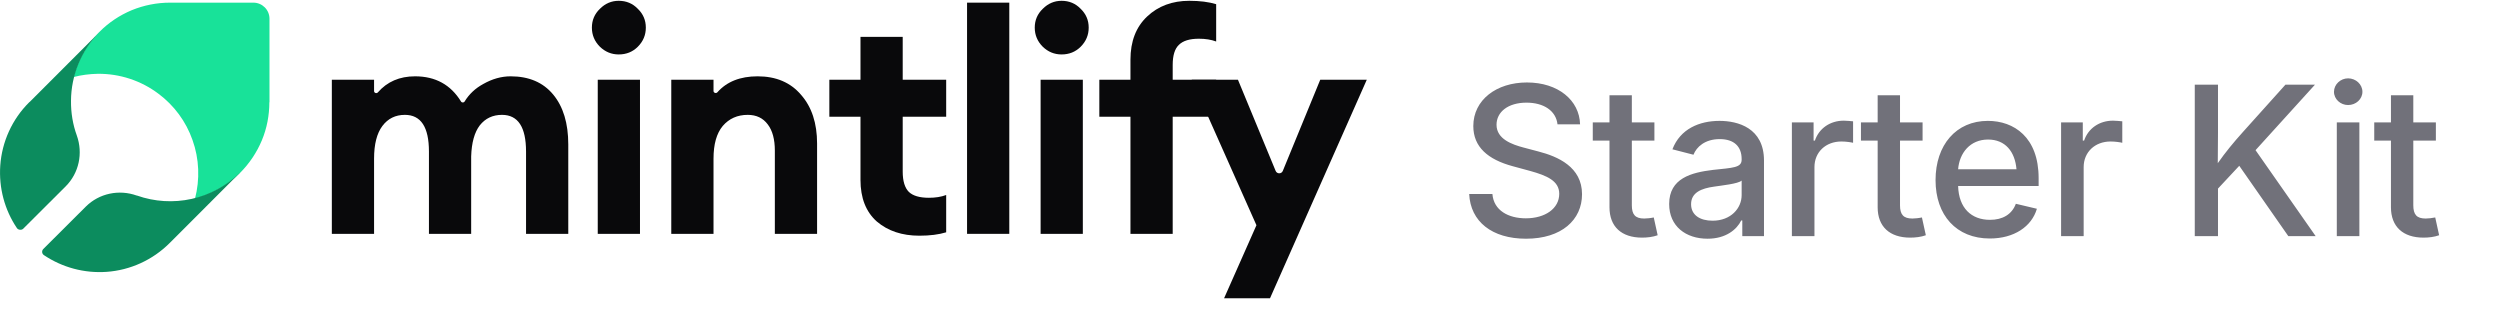
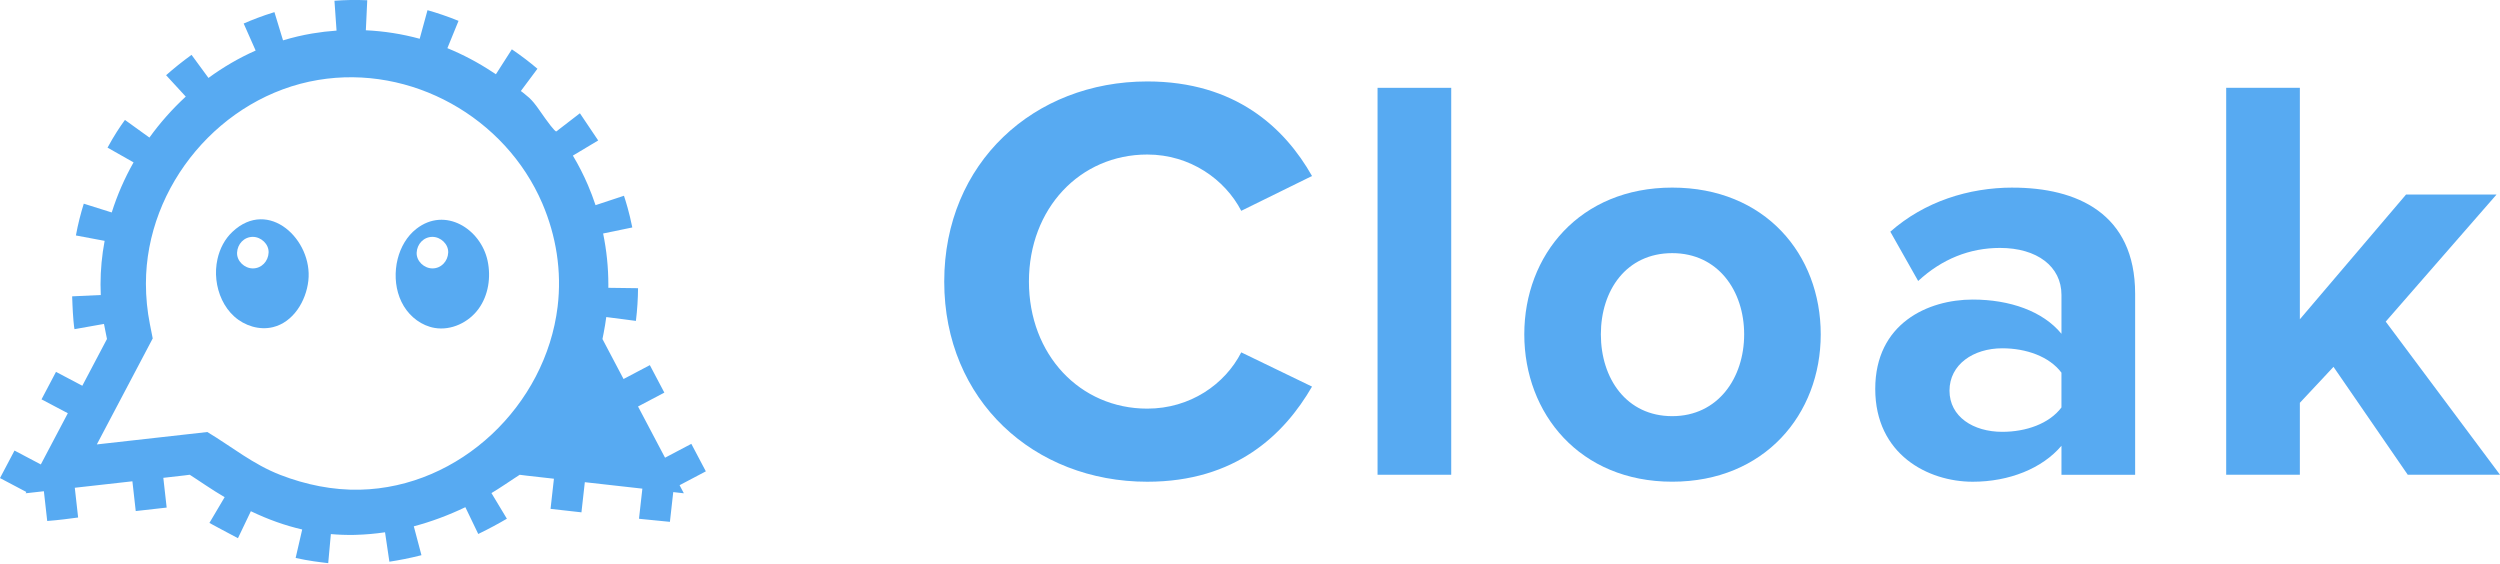
- <svg xmlns="http://www.w3.org/2000/svg" width="180" height="23" viewBox="0 0 180 23" fill="none">
-   <path d="M91.44 21.476H88.133L90.464 16.216L85.802 5.74H89.132L91.847 12.307C91.943 12.536 92.268 12.536 92.362 12.306L95.058 5.74H98.409L91.44 21.476Z" fill="#09090B" />
-   <path d="M81.393 16.837V8.403H79.152V5.74H81.393V4.297C81.393 2.98 81.792 1.944 82.592 1.19C83.391 0.435 84.404 0.058 85.633 0.058C86.387 0.058 87.031 0.139 87.564 0.302V2.988C87.208 2.854 86.794 2.788 86.32 2.788C85.655 2.788 85.174 2.936 84.878 3.232C84.582 3.513 84.434 3.994 84.434 4.674V5.74H87.564V8.403H84.434V16.837H81.393Z" fill="#09090B" />
-   <path d="M76.433 3.92C75.915 3.92 75.463 3.735 75.079 3.365C74.694 2.98 74.502 2.521 74.502 1.989C74.502 1.456 74.694 1.005 75.079 0.635C75.463 0.25 75.915 0.058 76.433 0.058C76.98 0.058 77.438 0.25 77.809 0.635C78.193 1.005 78.386 1.456 78.386 1.989C78.386 2.521 78.193 2.98 77.809 3.365C77.438 3.735 76.98 3.92 76.433 3.92ZM74.924 16.837V5.74H77.964V16.837H74.924Z" fill="#09090B" />
-   <path d="M69.628 16.837V0.191H72.669V16.837H69.628Z" fill="#09090B" />
-   <path d="M66.194 16.97C64.951 16.97 63.93 16.63 63.131 15.949C62.347 15.254 61.955 14.255 61.955 12.953V8.403H59.713V5.74H61.955V2.655H64.995V5.74H68.125V8.403H64.995V12.354C64.995 13.034 65.143 13.523 65.439 13.819C65.735 14.1 66.216 14.24 66.882 14.24C67.355 14.24 67.769 14.174 68.125 14.04V16.726C67.592 16.889 66.948 16.97 66.194 16.97Z" fill="#09090B" />
-   <path d="M48.332 16.837V5.74H51.373V6.551C51.373 6.688 51.559 6.748 51.65 6.646C52.328 5.879 53.293 5.495 54.546 5.495C55.878 5.495 56.921 5.939 57.676 6.827C58.445 7.7 58.83 8.869 58.83 10.334V16.837H55.789V10.844C55.789 10.03 55.619 9.402 55.279 8.958C54.939 8.499 54.458 8.27 53.836 8.27C53.096 8.27 52.497 8.536 52.038 9.069C51.594 9.601 51.373 10.386 51.373 11.421V16.837H48.332Z" fill="#09090B" />
-   <path d="M44.547 3.92C44.029 3.92 43.578 3.735 43.193 3.365C42.809 2.98 42.616 2.521 42.616 1.989C42.616 1.456 42.809 1.005 43.193 0.635C43.578 0.25 44.029 0.058 44.547 0.058C45.095 0.058 45.553 0.25 45.923 0.635C46.308 1.005 46.5 1.456 46.5 1.989C46.5 2.521 46.308 2.98 45.923 3.365C45.553 3.735 45.095 3.92 44.547 3.92ZM43.038 16.837V5.74H46.079V16.837H43.038Z" fill="#09090B" />
-   <path d="M37.875 16.837V10.911C37.875 9.15 37.298 8.27 36.144 8.27C35.478 8.27 34.945 8.521 34.546 9.024C34.161 9.527 33.954 10.275 33.924 11.266V16.837H30.884V10.911C30.884 9.15 30.306 8.27 29.152 8.27C28.472 8.27 27.932 8.536 27.532 9.069C27.133 9.601 26.933 10.386 26.933 11.421V16.837H23.892V5.74H26.933V6.559C26.933 6.695 27.116 6.755 27.206 6.652C27.878 5.881 28.771 5.495 29.885 5.495C31.349 5.495 32.452 6.1 33.193 7.309C33.252 7.404 33.395 7.403 33.454 7.307C33.774 6.78 34.219 6.361 34.79 6.05C35.441 5.68 36.099 5.495 36.765 5.495C38.082 5.495 39.103 5.932 39.828 6.805C40.553 7.678 40.916 8.876 40.916 10.4V16.837H37.875Z" fill="#09090B" />
-   <path d="M19.403 7.362V1.35C19.403 0.705 18.879 0.191 18.244 0.191H12.235C11.291 0.191 10.357 0.378 9.487 0.733C8.618 1.098 7.824 1.621 7.16 2.295L7.114 2.341C6.235 3.23 5.609 4.333 5.291 5.548C5.861 5.399 6.45 5.324 7.039 5.314C8.609 5.296 10.151 5.801 11.403 6.745C12.534 7.586 13.394 8.746 13.861 10.083C14.347 11.438 14.403 12.916 14.039 14.309C15.244 13.991 16.356 13.364 17.244 12.486L17.291 12.439C17.954 11.775 18.487 10.98 18.851 10.111C19.216 9.241 19.393 8.306 19.393 7.362H19.403Z" fill="#18E299" />
-   <path d="M5.112 7.26C5.121 5.416 5.857 3.646 7.151 2.324L2.151 7.326C2.133 7.344 2.114 7.354 2.095 7.372C0.876 8.583 0.14 10.204 0.019 11.918C-0.092 13.52 0.327 15.103 1.22 16.426C1.306 16.552 1.537 16.593 1.667 16.472L4.73 13.417C5.689 12.458 5.987 11.033 5.531 9.757C5.242 8.965 5.103 8.117 5.112 7.26Z" fill="#0C8C5E" />
-   <path d="M17.262 12.44C16.303 13.38 15.102 14.032 13.799 14.321C12.486 14.61 11.127 14.526 9.861 14.079C9.861 14.079 9.851 14.079 9.842 14.079C8.567 13.622 7.142 13.921 6.183 14.871L3.12 17.926C2.99 18.056 3.009 18.27 3.167 18.373C4.489 19.258 6.072 19.686 7.673 19.574C9.386 19.453 10.997 18.717 12.216 17.497L12.263 17.451L17.262 12.449V12.44Z" fill="#0C8C5E" />
-   <text x="105" y="17" font-family="Inter, ui-sans-serif, system-ui, -apple-system, sans-serif" font-size="15" font-weight="500" fill="#71717A" letter-spacing="-0.01em">Starter Kit</text>
+ <svg xmlns="http://www.w3.org/2000/svg" id="Layer_2" data-name="Layer 2" viewBox="0 0 1544.01 347.81">
+   <defs>
+     <style>
+       .cls-1 {
+         fill: #fffef9;
+       }
+ 
+       .cls-1, .cls-2 {
+         stroke-width: 0px;
+       }
+ 
+       .cls-2 {
+         fill: #57aaf2;
+       }
+     </style>
+   </defs>
+   <g id="Layer_1-2" data-name="Layer 1">
+     <g>
+       <path class="cls-2" d="M708.56,95.44c26.51,0,48.01,15.4,58.04,34.76l43.71-21.5c-16.84-29.74-47.29-58.4-101.75-58.4-69.86,0-125.4,50.16-125.4,123.61s55.53,123.61,125.4,123.61c54.46,0,84.55-29.02,101.75-58.76l-43.71-21.14c-10.03,19.7-31.53,34.75-58.04,34.75-41.56,0-73.09-33.32-73.09-78.47s31.53-78.46,73.09-78.46Z" />
+       <rect class="cls-2" x="850.78" y="54.24" width="45.5" height="238.97" />
+       <path class="cls-2" d="M1032.77,115.86c-56.97,0-91.36,41.56-91.36,90.64s34.4,91,91.36,91,91.72-41.56,91.72-91-34.4-90.64-91.72-90.64ZM1032.77,257.02c-28.3,0-44.07-23.29-44.07-50.52s15.76-50.16,44.07-50.16,44.43,23.29,44.43,50.16-16.12,50.52-44.43,50.52Z" />
+       <path class="cls-2" d="M1243.07,115.86c-27.23,0-54.46,8.6-75.6,27.23l17.2,30.45c14.69-13.61,31.89-20.42,50.52-20.42,22.93,0,37.98,11.47,37.98,29.02v24.01c-11.47-13.97-31.89-21.14-54.82-21.14-27.59,0-60.19,14.69-60.19,55.18s32.6,57.33,60.19,57.33c22.57,0,42.99-8.24,54.82-22.21v17.91h45.5v-111.78c0-49.8-36.19-65.56-75.6-65.56ZM1273.16,251.65c-7.52,10.03-21.86,15.05-36.54,15.05-17.91,0-32.6-9.32-32.6-25.44s14.69-26.15,32.6-26.15c14.69,0,29.02,5.02,36.54,15.05v21.5Z" />
+       <polygon class="cls-2" points="1473.43 198.63 1541.86 120.16 1485.97 120.16 1420.4 197.19 1420.4 54.24 1374.9 54.24 1374.9 293.21 1420.4 293.21 1420.4 248.78 1441.18 226.57 1487.04 293.21 1544.01 293.21 1473.43 198.63" />
+     </g>
+     <g>
+       <path class="cls-2" d="M435.92,291.09l-8.85-16.78-.1-.19-16.24,8.56-16.68-31.63,16.25-8.57h0s-8.85-16.77-8.85-16.77l-.1-.2h0s-16.25,8.57-16.25,8.57l-13.02-24.7.73-3.68c.64-3.25,1.18-6.58,1.62-9.89l18.31,2.38h0c.86-7.04,1.27-13.8,1.32-20.2h0s-18.35-.24-18.35-.24c0-.65.01-1.29.01-1.94,0-10.59-1.09-21.23-3.23-31.61l18.02-3.72c-1.87-9.35-4.01-16.15-5.15-19.58,0,0,0,0,0-.01,0,0,0,0,0,0,0,0,0,0,0,.01l-17.55,5.81c-1.39-4.19-2.97-8.36-4.7-12.4-2.68-6.25-5.8-12.38-9.3-18.21l15.63-9.35c-3.73-5.55-7.46-11.1-11.18-16.64-.04-.05-.08-.1-.12-.15h0c-1.39,1.07-14.5,11.16-14.51,11.18-.79.6-6.34-7.25-6.81-7.87-2.38-3.19-4.53-6.69-7.09-9.79-.92-1.1-1.88-2.15-2.93-3.12-.4-.36-5.03-4.24-5.14-4.13.22-.31,7.8-10.47,10.26-13.77,0,0,0,0,0,0-4.7-4-9.92-8.01-15.69-11.92-.04-.02-.07-.05-.11-.07l-9.84,15.38c-.94-.6-1.72-1.1-2.29-1.48-8.78-5.79-18.1-10.71-27.68-14.62l6.88-16.87c-6.84-2.78-13.29-4.93-19.16-6.59h0l-4.83,17.65c-10.77-2.95-21.96-4.71-33.25-5.24l.86-18.47s0,0,.01,0v-.08c-7.08-.32-13.85-.18-20.26.31h0s1.29,18.44,1.29,18.44c-4.95.34-9.93.93-14.81,1.75l-.25.04c-6.01,1.01-12.08,2.44-17.99,4.24l-5.31-17.44s-.05,0-.07.02c-7.72,2.37-14.1,4.91-18.92,7.02l7.39,16.69c-10.17,4.5-19.97,10.19-29.14,16.91l-10.45-14.25h0s-.08.06-.12.09c-5.6,4.05-10.8,8.22-15.6,12.48l12.15,13.21c-8.28,7.62-15.84,16.14-22.45,25.31l-14.99-10.81s0,0,.01-.01c-.05-.02-.08-.06-.12-.09-2.89,3.92-6.69,9.58-10.76,17.12l16.07,9.1c-5.6,9.89-10.13,20.3-13.48,30.94l-17.27-5.43c-1.86,5.96-3.58,12.57-4.86,19.63l17.74,3.33c-1.68,8.92-2.53,17.96-2.53,26.88,0,2.18.05,4.39.15,6.57l-17.68.82c0,.12,0,.26.01.38.05,1.49.11,2.98.18,4.46,0,.07,0,.13,0,.2.16,3.34.32,6.68.62,10,.33,3.62.5,4.57.59,4.98.02.1.05.21.07.32,0-.02,0-.05-.01-.07l18.2-3.23c.32,1.81.68,3.64,1.08,5.45l.13.64.64,3.21-15.23,28.88-16.25-8.57-.11.19-8.84,16.78h0s16.25,8.57,16.25,8.57l-16.68,31.63-16.25-8.57-.11.2L0,295.26h0s16.26,8.58,16.26,8.58l-.42.81,11.26-1.26,2.06,18.37c7.36-.55,13.65-1.43,19.09-2.15l-2.06-18.37,35.58-3.99,2.06,18.37h0s0,0,0,.01c5.37-.6,11.69-1.31,19.19-2.16,0,0,0,0,0,0h-.09s-2.06-18.36-2.06-18.36l12.94-1.47,3.38-.43,3.28,2.14c2.09,1.36,4.21,2.77,6.37,4.22l.09.06c3.99,2.65,7.96,5.16,11.81,7.43l-9.41,15.91c-.13-.08-.26-.16-.39-.24.03.02.08.05.11.07.09.06.19.11.28.17,0,0,12.67,6.87,17.64,9.43v-.03s7.96-16.64,7.96-16.64c10.79,5.16,21.17,8.85,31.71,11.28l-4.05,17.59-.1-.02s.07.01.1.02c8.22,1.81,14.76,2.58,19.59,3.14.19.02.38.04.57.06,0,0,0-.01,0-.02-.01,0-.03,0-.04,0l1.63-17.93c4.67.42,9.41.59,14.17.51.47-.01.93-.02,1.39-.04,5.91-.16,11.93-.7,17.9-1.58l2.69,18.17c5.9-.9,12.8-2.22,19.8-4.02l-4.72-17.83c10.71-2.84,21.42-6.82,31.84-11.82l7.96,16.55s0,0,0,0c6.75-3.25,12.76-6.55,17.68-9.43l-9.53-15.83c2.6-1.57,5.22-3.22,7.76-4.92l.97-.64c1.84-1.23,3.66-2.44,5.48-3.63l3.23-2.11,4.32.54,16.83,1.89-2.06,18.37h0c0,.08,0,.17-.01.25h.02s19.06,2.14,19.06,2.14c.02-.08.03-.17.04-.25h-.03s2.06-18.37,2.06-18.37l35.54,3.99-2.04,18.16c0,.15.02.31.03.46,6.34.63,12.68,1.26,19.02,1.88h0l2.06-18.37,6.55.74-2.64-5,16.25-8.57h0ZM344.39,189.42c-7.4,60.87-60.25,111.64-122.15,113.02-16.71.37-33.46-3.08-49-9.09-16.99-6.57-29.88-17.34-45.18-26.53-.02,0-68.26,7.66-68.26,7.66l34.52-65.46-1.74-8.8c-1.63-8.18-2.46-16.61-2.46-25.01,0-60.66,46.42-115.82,106.36-125.83,57.39-9.59,115.62,22.98,138.49,76.32,8.5,19.85,12.09,41.81,9.42,63.72Z" />
+       <path class="cls-2" d="M374.71,161.71v.05c-.02-.19-.04-.38-.05-.56.02.18.04.34.05.51Z" />
+       <path class="cls-2" d="M257.14,141.33c-5.88,4.58-9.73,11.37-11.55,18.65-.49,1.95-.85,3.96-1.03,5.95-.79,7.98.67,16.29,4.83,23.14,4.15,6.86,11.14,12.11,19.04,13.46,10.24,1.75,21.02-3.38,27.12-11.77,6.11-8.39,7.76-19.56,5.59-29.72-4.19-19.61-26.18-33.62-44-19.71ZM267.08,165.77c-5.11,0-9.98-4.48-9.75-9.73.24-5.28,4.28-9.75,9.75-9.75,5.08,0,9.97,4.48,9.73,9.75-.24,5.28-4.28,9.73-9.73,9.73Z" />
+       <path class="cls-2" d="M143.56,143.17c-4.76,4.46-7.82,10.43-9.24,16.81-.94,4.18-1.16,8.54-.69,12.77.95,8.56,4.65,16.95,11.05,22.72,6.39,5.76,15.57,8.63,23.92,6.57,12.44-3.03,20.4-15.95,21.84-28.67,2.82-25.05-24.4-51.36-46.88-30.2ZM156.15,165.77c-5.1,0-9.97-4.48-9.74-9.73.24-5.28,4.27-9.75,9.74-9.75,5.09,0,9.98,4.48,9.74,9.75-.24,5.28-4.28,9.73-9.74,9.73Z" />
+       <path class="cls-1" d="M374.71,161.71c-.02-.17-.04-.33-.05-.51.02.19.04.38.05.56v-.05Z" />
+     </g>
+   </g>
</svg>
